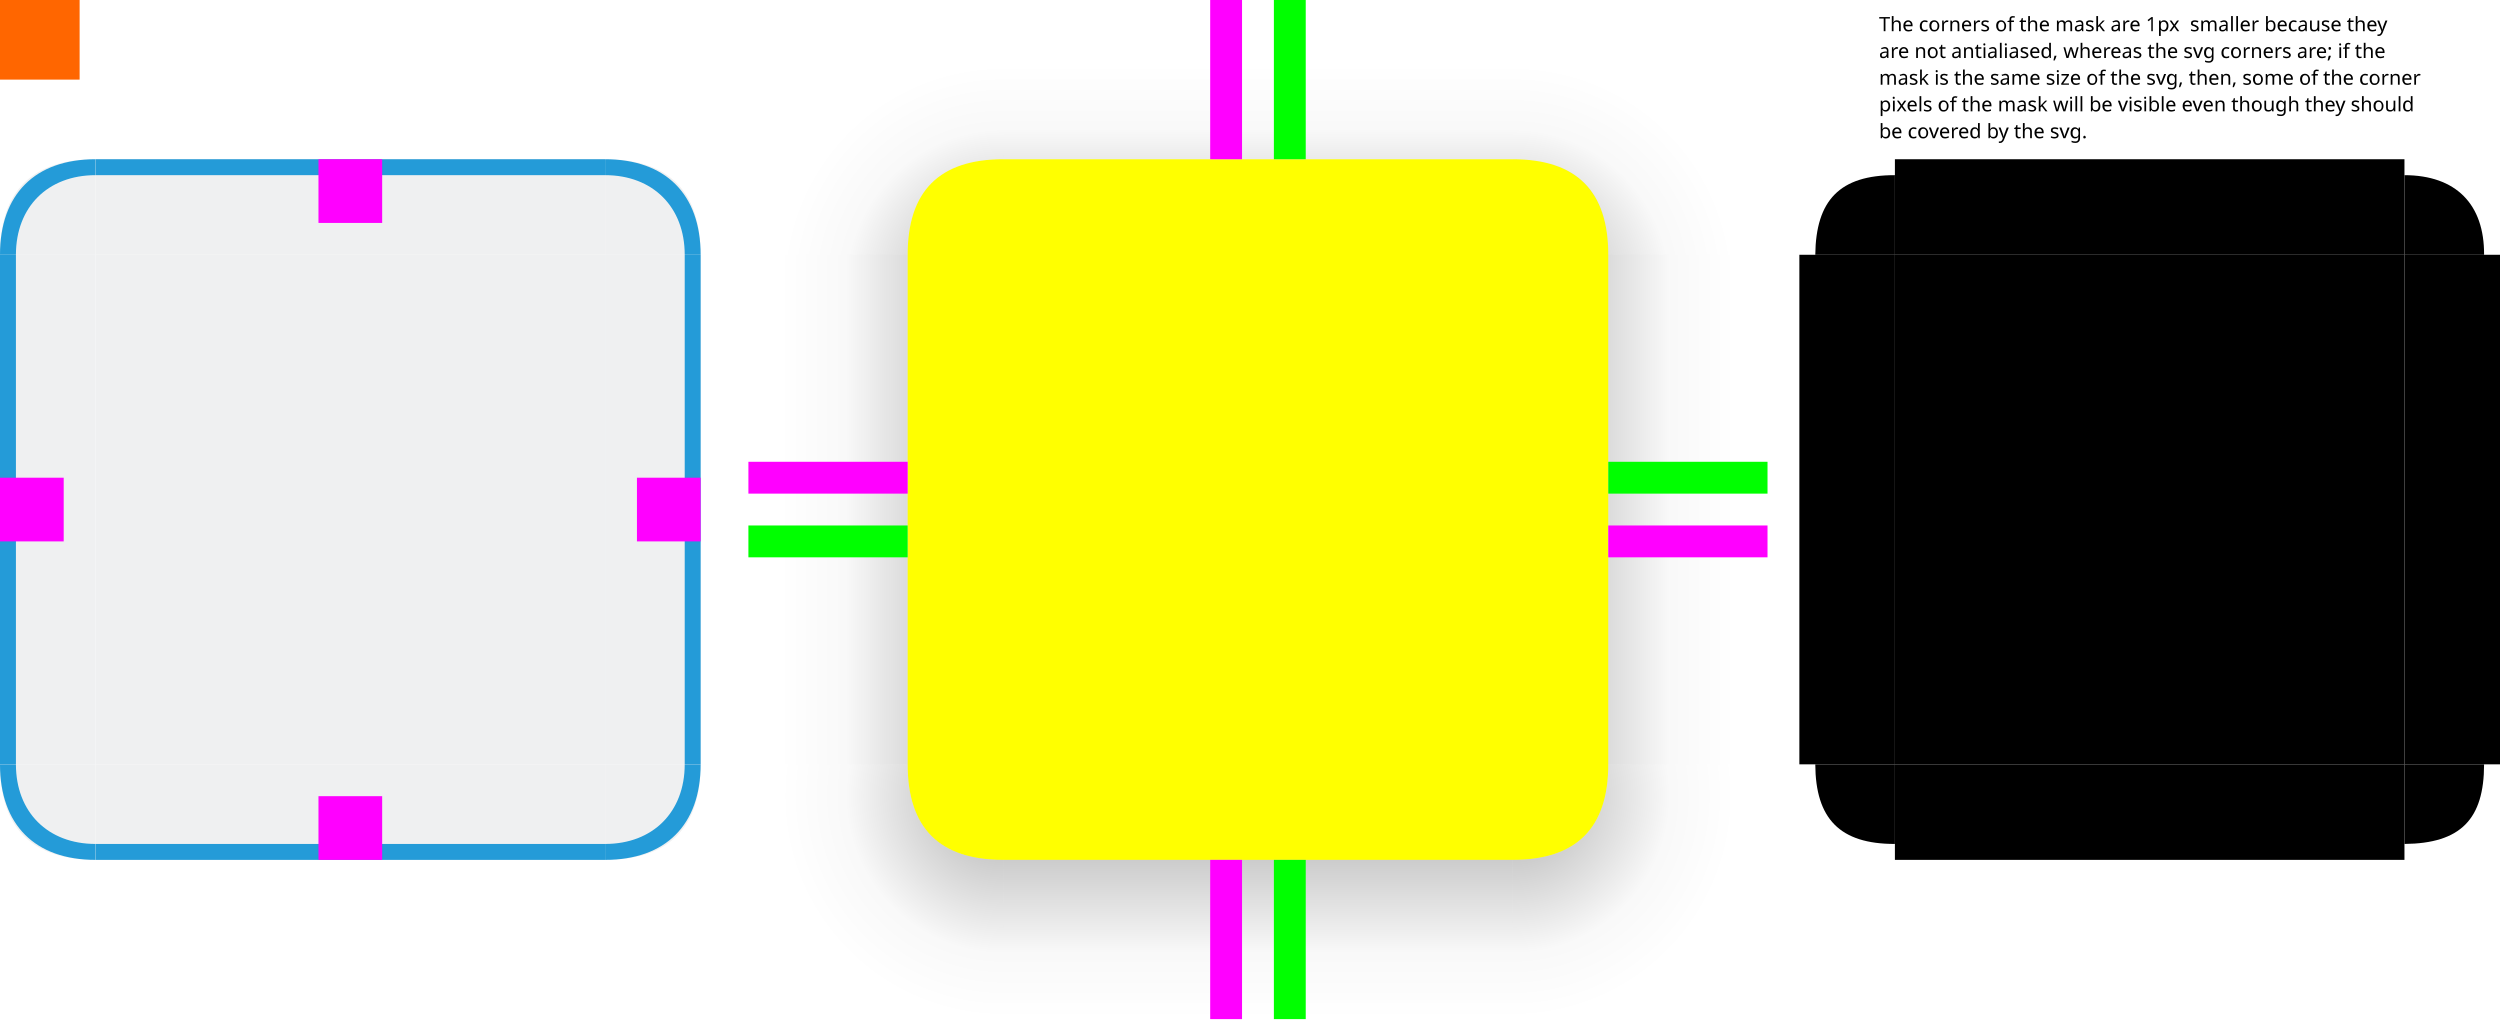
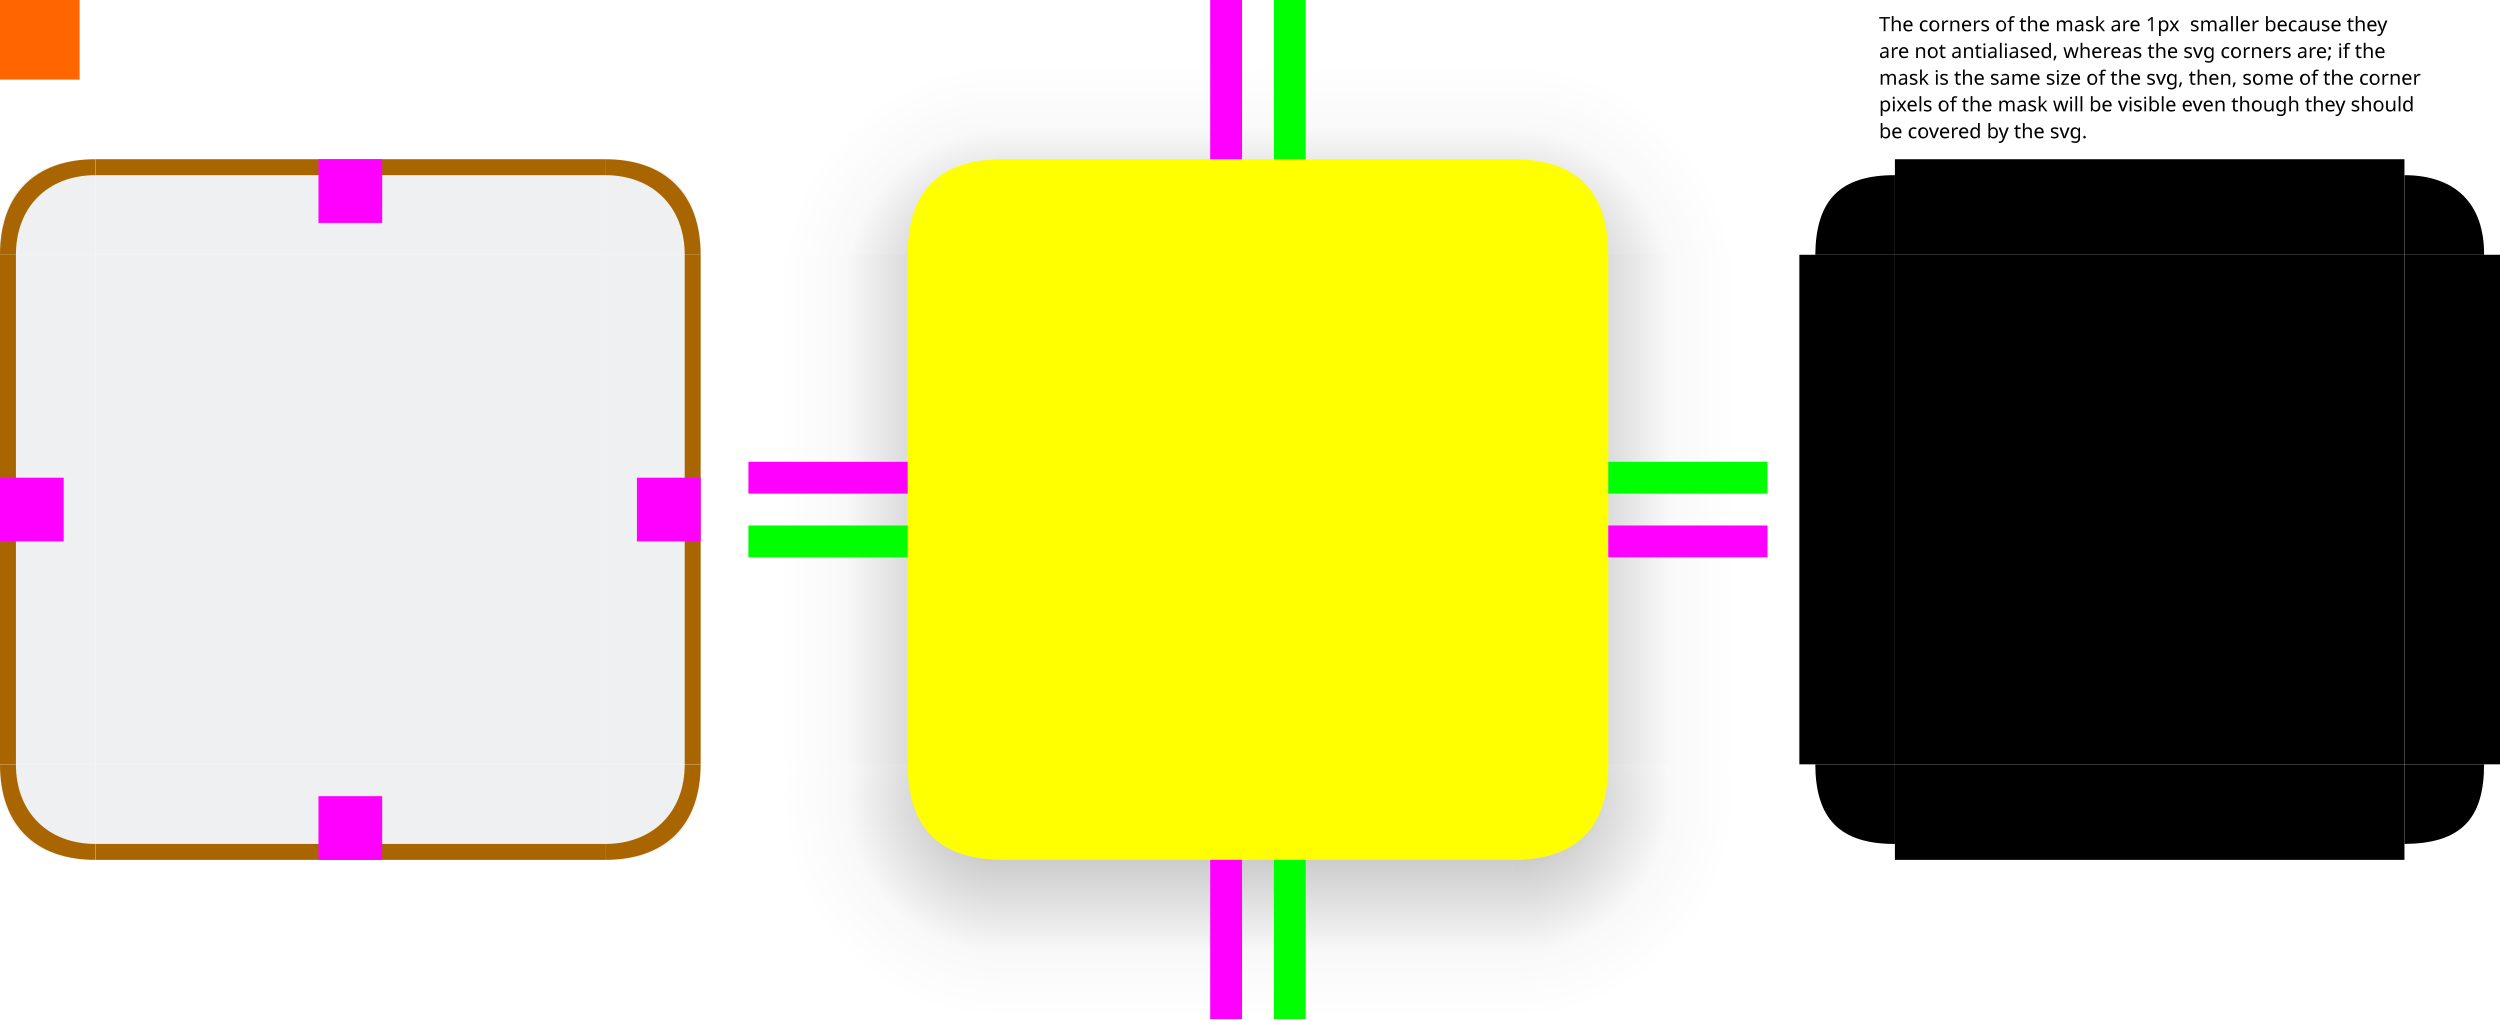
<svg xmlns="http://www.w3.org/2000/svg" xmlns:xlink="http://www.w3.org/1999/xlink" id="svg2" height="64" viewBox="0 0 157 64" width="157" version="1.1">
  <defs id="defs15">
    <style type="text/css" id="current-color-scheme">
            .ColorScheme-Text {
                color:#232629;
                stop-color:#232629;
            }
            .ColorScheme-Background {
                color:#eff0f1;
                stop-color:#eff0f1;
            }
        </style>
    <linearGradient id="shadow-side" gradientUnits="userSpaceOnUse">
      <stop id="stop1762" offset="0" style="stop-color:#000;stop-opacity:.2" />
      <stop id="stop1760" offset=".333" style="stop-color:#000;stop-opacity:.1" />
      <stop id="stop1758" offset=".5" style="stop-color:#000;stop-opacity:.05" />
      <stop id="stop1756" offset=".583" style="stop-color:#000;stop-opacity:.025" />
      <stop id="stop1754" offset="1" style="stop-color:#000;stop-opacity:0" />
    </linearGradient>
    <linearGradient id="shadow-corner" gradientUnits="userSpaceOnUse">
      <stop id="stop11958" offset="0" style="stop-color:#000;stop-opacity:1" />
      <stop id="stop11960" offset=".286" style="stop-color:#000;stop-opacity:.2" />
      <stop id="stop11962" offset=".524" style="stop-color:#000;stop-opacity:.1" />
      <stop id="stop11966" offset=".643" style="stop-color:#000;stop-opacity:.05" />
      <stop id="stop11968" offset=".702" style="stop-color:#000;stop-opacity:.025" />
      <stop id="stop11970" offset="1" style="stop-color:#000;stop-opacity:0" />
    </linearGradient>
    <radialGradient xlink:href="#shadow-corner" id="radialGradient3268-6-6" cx="93.143" cy="50" fx="93.143" fy="50" r="6.5" gradientUnits="userSpaceOnUse" gradientTransform="matrix(0,2.153846,-2.153846,0,107.6923,-202.6154)" />
    <linearGradient xlink:href="#shadow-side" id="linearGradient4945" gradientUnits="userSpaceOnUse" x1="16" y1="14" x2="16" y2="4" />
    <linearGradient xlink:href="#shadow-side" id="linearGradient1734" gradientUnits="userSpaceOnUse" x1="16" y1="6" x2="16" y2="16" />
    <linearGradient xlink:href="#shadow-side" id="linearGradient1984" gradientUnits="userSpaceOnUse" x1="12" y1="16" x2="2" y2="16" />
    <linearGradient xlink:href="#shadow-side" id="linearGradient8667" gradientUnits="userSpaceOnUse" x1="4" y1="16" x2="14" y2="16" />
    <radialGradient xlink:href="#shadow-corner" id="radialGradient3268" cx="95" cy="50" fx="95" fy="50" r="6.5" gradientUnits="userSpaceOnUse" gradientTransform="matrix(0,2.153846,-2.153846,0,107.6923,-202.6154)" />
    <radialGradient xlink:href="#shadow-corner" id="radialGradient3268-4" cx="95" cy="50" fx="95" fy="50" r="6.5" gradientUnits="userSpaceOnUse" gradientTransform="matrix(0,2.153846,-2.153846,0,107.6923,-202.6154)" />
    <radialGradient xlink:href="#shadow-corner" id="radialGradient3268-6" cx="93.143" cy="50" fx="93.143" fy="50" r="6.5" gradientUnits="userSpaceOnUse" gradientTransform="matrix(0,2.153846,-2.153846,0,107.6923,-202.6154)" />
  </defs>
  <g id="shadow-bottomright-9" transform="translate(95,48)" />
  <rect id="hint-tile-center" height="5" style="fill:#ff6600" width="5" x="0" y="0" />
  <g id="top" transform="translate(6,10)">
    <rect id="rect4152" height="6" style="opacity:1;fill:currentColor" class="ColorScheme-Background" width="32" x="0" y="0" />
    <path style="opacity:1;fill:currentColor" d="M 0,0 V 1 H 32 V 0 Z" id="path1337" class="ColorScheme-Background" fill="currentColor" />
-     <path d="M 0,0 H 32 V 1 H 0 Z" style="fill:#008CD4;fill-opacity:0.85;stroke:none" id="ap-top" />
+     <path d="M 0,0 H 32 V 1 H 0 Z" style="fill:#A96600;fill-opacity:1;stroke:none" id="ap-top" />
  </g>
  <g id="bottom" transform="translate(6,48)">
    <rect id="rect4148" height="6" style="opacity:1;fill:currentColor" class="ColorScheme-Background" width="32" x="0" y="0" />
    <path style="opacity:1;fill:currentColor" d="M 0,5 V 6 H 32 V 5 Z" id="path1671" class="ColorScheme-Background" fill="currentColor" />
-     <path d="M 0,5 H 32 V 6 H 0 Z" style="fill:#008CD4;fill-opacity:0.85;stroke:none" id="ap-bottom" />
+     <path d="M 0,5 H 32 V 6 H 0 Z" style="fill:#A96600;fill-opacity:1;stroke:none" id="ap-bottom" />
  </g>
  <g id="left" transform="translate(0,16)">
    <rect id="rect4144" height="32" style="opacity:1;fill:currentColor" class="ColorScheme-Background" width="6" x="0" y="0" />
    <path style="opacity:1;fill:currentColor" d="M 0,32 H 1 V 0 H 0 Z" id="path1785" class="ColorScheme-Background" fill="currentColor" />
-     <path d="M 0,0 H 1 V 32 H 0 Z" style="fill:#008CD4;fill-opacity:0.85;stroke:none" id="ap-left" />
+     <path d="M 0,0 H 1 V 32 H 0 Z" style="fill:#A96600;fill-opacity:1;stroke:none" id="ap-left" />
  </g>
  <g id="right" transform="translate(38,16)">
    <rect id="rect4140" height="32" style="opacity:1;fill:currentColor" class="ColorScheme-Background" width="6" x="0" y="0" />
    <path style="opacity:1;fill:currentColor" d="M 5,32 H 6 V 0 H 5 Z" id="path1902" class="ColorScheme-Background" fill="currentColor" />
-     <path d="M 5,0 H 6 V 32 H 5 Z" style="fill:#008CD4;fill-opacity:0.85;stroke:none" id="ap-right" />
+     <path d="M 5,0 H 6 V 32 H 5 Z" style="fill:#A96600;fill-opacity:1;stroke:none" id="ap-right" />
  </g>
  <g id="center" transform="translate(6,16)">
    <rect id="rect4138" height="32" style="opacity:1;fill:currentColor" class="ColorScheme-Background" width="32" x="0" y="0" />
  </g>
  <g id="topleft" transform="translate(0,10)">
    <path d="M 0,6 H 6 V 0 C 2,0 0,2 0,6 Z" style="opacity:1;fill:currentColor" class="ColorScheme-Background" id="path3115" />
-     <path d="M 0,6 C 0,2.2 2.2,0 6,0 V 1 C 3,1 1,3 1,6 Z" style="fill:#008CD4;fill-opacity:0.85;stroke:none" id="ap-topleft" />
+     <path d="M 0,6 C 0,2.2 2.2,0 6,0 V 1 C 3,1 1,3 1,6 Z" style="fill:#A96600;fill-opacity:1;stroke:none" id="ap-topleft" />
  </g>
  <g id="topright" transform="translate(38,10)">
    <path d="M 0,0 V 6 H 6 C 6,2 4,0 0,0 Z" style="opacity:1;fill:currentColor" class="ColorScheme-Background" id="path3118" />
-     <path d="M 0,0 C 3.8,0 6,2.2 6,6 H 5 C 5,3 3,1 0,1 Z" style="fill:#008CD4;fill-opacity:0.85;stroke:none" id="ap-topright" />
+     <path d="M 0,0 C 3.8,0 6,2.2 6,6 H 5 C 5,3 3,1 0,1 Z" style="fill:#A96600;fill-opacity:1;stroke:none" id="ap-topright" />
  </g>
  <g id="bottomleft" transform="translate(0,48)">
    <path d="M 6,6 V 0 H 0 c 0,4 2,6 6,6 z" style="opacity:1;fill:currentColor" class="ColorScheme-Background" id="path3124" />
-     <path d="M 0,0 C 0,3.8 2.2,6 6,6 V 5 C 3,5 1,3 1,0 Z" style="fill:#008CD4;fill-opacity:0.85;stroke:none" id="ap-bottomleft" />
+     <path d="M 0,0 C 0,3.8 2.2,6 6,6 V 5 C 3,5 1,3 1,0 Z" style="fill:#A96600;fill-opacity:1;stroke:none" id="ap-bottomleft" />
  </g>
  <g id="bottomright" transform="translate(38,48)">
    <path d="M 0,6 V 0 H 6 C 6,4 4,6 0,6 Z" style="opacity:1;fill:currentColor" class="ColorScheme-Background" id="path3121" />
-     <path d="M 6,0 C 6,3.8 3.8,6 0,6 V 5 C 3,5 5,3 5,0 Z" style="fill:#008CD4;fill-opacity:0.85;stroke:none" id="ap-bottomright" />
+     <path d="M 6,0 C 6,3.8 3.8,6 0,6 V 5 C 3,5 5,3 5,0 Z" style="fill:#A96600;fill-opacity:1;stroke:none" id="ap-bottomright" />
  </g>
  <rect id="hint-top-margin" height="4" style="fill:#ff00ff;stroke-width:1" width="4" x="20" y="10" />
  <rect id="hint-bottom-margin" height="4" style="fill:#ff00ff;stroke-width:1" width="4" x="20" y="50" />
  <rect id="hint-right-margin" height="4" style="fill:#ff00ff;stroke-width:1" width="4" x="40" y="30" />
  <rect id="hint-left-margin" height="4" style="fill:#ff00ff;stroke-width:1" width="4" x="0" y="30" />
  <rect id="hint-top-inset" height="9.9999999e-09" style="fill:#00ff00" width="4" x="20" y="10" />
  <rect id="hint-bottom-inset" height="9.9999999e-09" style="fill:#00ff00" width="4" x="20" y="54" />
  <rect id="hint-left-inset" height="4" style="fill:#00ff00" width="9.9999999e-09" x="0" y="30" />
  <rect id="hint-right-inset" height="4" style="fill:#00ff00" width="9.9999999e-09" x="44" y="30" />
  <rect id="mask-top" height="6" width="32" x="119" y="10" />
  <rect id="mask-center" height="32" width="32" x="119" y="16" />
  <rect id="mask-bottom" height="6" transform="scale(1,-1)" width="32" x="119" y="-54" />
  <rect id="mask-left" height="32" width="6" x="113" y="16" />
  <rect id="mask-right" height="32" width="6" x="151" y="16" />
  <path id="mask-topleft" d="m 114,16 h -1 6 v -6 1 c -3.457,-0.005 -4.963,1.573 -5,5 z" />
  <g id="shadow-center" transform="translate(63,16)">
    <rect id="rect4908" height="32" style="opacity:0.001;fill-opacity:0.001" width="32" x="0" y="0" />
  </g>
  <path style="fill:#ffff00;stroke-width:2;stroke-linecap:round" d="m 63,10 h 32 c 4,0 6,2 6,6 v 32 c 0,4 -2,6 -6,6 H 63 c -4,0 -6,-2 -6,-6 V 16 c 0,-4 2,-6 6,-6 z" id="path838" />
  <g id="shadow-topleft" transform="rotate(180,31.5,8)">
    <path d="M 0,6 V 0 H 6 C 6,4 4,6 0,6 Z" style="opacity:0.001;fill:#000000;fill-opacity:0.004" id="path95-4-2" />
    <path id="path2368-7-5" style="fill:url(#radialGradient3268-6-6);fill-opacity:1;fill-rule:evenodd;stroke-width:1" d="M 6,0 C 6,4 4,6 0,6 V 16 H 3 C 10.18,16 16,10.18 16,3 V 0 Z" />
  </g>
  <g id="shadow-top" transform="translate(63)">
    <rect id="st" height="10" width="32" style="fill:url(#linearGradient4945);fill-opacity:1" x="0" y="0" />
    <rect id="rect1546" height="6" style="opacity:0.001;fill:#000000;fill-opacity:0.004;fill-rule:evenodd" width="32" y="10" x="0" />
  </g>
  <g id="shadow-bottom" transform="translate(63,48)">
    <rect id="rect1546-6" height="6" style="opacity:0.001;fill:#000000;fill-opacity:0.004;fill-rule:evenodd" width="32" x="0" y="0" />
    <rect id="sb" height="10" width="32" y="6" style="fill:url(#linearGradient1734);fill-opacity:1" x="0" />
  </g>
  <g id="shadow-left" transform="translate(47,16)">
    <rect id="sl" height="32" width="10" style="fill:url(#linearGradient1984);fill-opacity:1" x="0" y="0" />
    <rect id="rect1546-3-7" height="32" style="opacity:0.001;fill:#000000;fill-opacity:0.004;fill-rule:evenodd" width="6" x="10" y="0" />
  </g>
  <g id="shadow-right" transform="translate(95,16)">
    <rect id="rect1546-3" height="32" style="opacity:0.001;fill:#000000;fill-opacity:0.004;fill-rule:evenodd" width="6" x="0" y="0" />
    <rect id="sr" height="32" width="10" x="6" style="fill:url(#linearGradient8667);fill-opacity:1" y="0" />
  </g>
  <rect id="shadow-hint-top-margin" height="10" style="fill:#ff00ff" width="2" x="76" y="0" />
  <rect id="shadow-hint-bottom-margin" height="10" style="fill:#ff00ff" width="2" x="76" y="54" />
  <rect id="shadow-hint-right-margin" height="2" style="fill:#ff00ff" width="10" x="101" y="33" />
  <rect id="shadow-hint-left-margin" height="2" style="fill:#ff00ff" width="10" x="47" y="29" />
  <rect id="shadow-hint-top-inset" height="10" style="fill:#00ff00" width="2" x="80" y="0" />
  <rect id="shadow-hint-bottom-inset" height="10" style="fill:#00ff00" width="2" x="80" y="54" />
  <rect id="shadow-hint-right-inset" height="2" style="fill:#00ff00" width="10" x="101" y="29" />
  <rect id="shadow-hint-left-inset" height="2" style="fill:#00ff00" width="10" x="47" y="33" />
  <g id="shadow-bottomright" transform="translate(95,48)">
    <path d="M 0,6 V 0 H 6 C 6,3.999 3.98,6 0,6 Z" style="opacity:0.001;fill:#000000;fill-opacity:0.004" id="path95" />
    <path id="path2368" style="fill:url(#radialGradient3268);fill-opacity:1;fill-rule:evenodd;stroke-width:1" d="M 6,0 C 6,4 4,6 0,6 V 16 H 3 C 10.18,16 16,10.18 16,3 V 0 Z" />
  </g>
  <g id="shadow-bottomleft" transform="matrix(-1,0,0,1,63,48)">
    <path d="M 3,6 H 0 V 0 H 6 V 3 C 6,4.657 4.657,6 3,6 Z" style="opacity:0.001;fill:#000000;fill-opacity:0.004" id="path95-1" />
    <path id="path2368-0" style="fill:url(#radialGradient3268-4);fill-opacity:1;fill-rule:evenodd;stroke-width:1" d="M 6,0 C 6,3.999 3.995,6 0,6 V 16 H 3 C 10.18,16 16,10.18 16,3 V 0 Z" />
  </g>
  <g id="shadow-topright" transform="matrix(1,0,0,-1,95,16)">
    <path d="M 3,6 H 0 V 0 H 6 V 3 C 6,4.657 4.657,6 3,6 Z" style="opacity:0.001;fill:#000000;fill-opacity:0.004" id="path95-4" />
    <path id="path2368-7" style="fill:url(#radialGradient3268-6);fill-opacity:1;fill-rule:evenodd;stroke-width:1" d="M 6,0 C 6,3.988 3.974,6 0,6 V 16 H 3 C 10.18,16 16,10.18 16,3 V 0 Z" />
  </g>
  <path id="mask-topright" d="m 156,16 h 1 -6 v -6 1 c 3.233,0.006 5.021,1.824 5,5 z" />
  <path id="mask-bottomright" d="m 156,48 h 1 -6 v 6 -1 c 3.531,-0.032 5,-1.554 5,-5 z" />
  <path id="mask-bottomleft" d="m 114,48 h -1 6 v 6 -1 c -3.457,0.005 -4.984,-1.58 -5,-5 z" />
  <text xml:space="preserve" style="font-stretch:condensed;font-size:1.252px;font-family:Impact;-inkscape-font-specification:'Impact Condensed';text-align:start;text-anchor:start;fill:#ff0000;stroke:#000000;stroke-width:5.729;stroke-linecap:round" x="118" y="1.958" id="text1204">
    <tspan id="tspan1202" x="118" y="1.958" style="font-style:normal;font-variant:normal;font-weight:normal;font-stretch:normal;font-size:1.252px;font-family:'Noto Sans';-inkscape-font-specification:'Noto Sans';text-align:start;text-anchor:start;fill:#000000;stroke:none;stroke-width:5.729">The corners of the mask are 1px  smaller because they</tspan>
    <tspan x="118" y="3.637" style="font-style:normal;font-variant:normal;font-weight:normal;font-stretch:normal;font-size:1.252px;font-family:'Noto Sans';-inkscape-font-specification:'Noto Sans';text-align:start;text-anchor:start;fill:#000000;stroke:none;stroke-width:5.729" id="tspan1358">are not antialiased, whereas the svg corners are; if the</tspan>
    <tspan x="118" y="5.317" style="font-style:normal;font-variant:normal;font-weight:normal;font-stretch:normal;font-size:1.252px;font-family:'Noto Sans';-inkscape-font-specification:'Noto Sans';text-align:start;text-anchor:start;fill:#000000;stroke:none;stroke-width:5.729" id="tspan1360">mask is the same size of the svg, then, some of the corner</tspan>
    <tspan x="118" y="6.996" style="font-style:normal;font-variant:normal;font-weight:normal;font-stretch:normal;font-size:1.252px;font-family:'Noto Sans';-inkscape-font-specification:'Noto Sans';text-align:start;text-anchor:start;fill:#000000;stroke:none;stroke-width:5.729" id="tspan1362">pixels of the mask will be visible even though they should</tspan>
    <tspan x="118" y="8.676" style="font-style:normal;font-variant:normal;font-weight:normal;font-stretch:normal;font-size:1.252px;font-family:'Noto Sans';-inkscape-font-specification:'Noto Sans';text-align:start;text-anchor:start;fill:#000000;stroke:none;stroke-width:5.729" id="tspan1364">be covered by the svg.</tspan>
  </text>
</svg>
